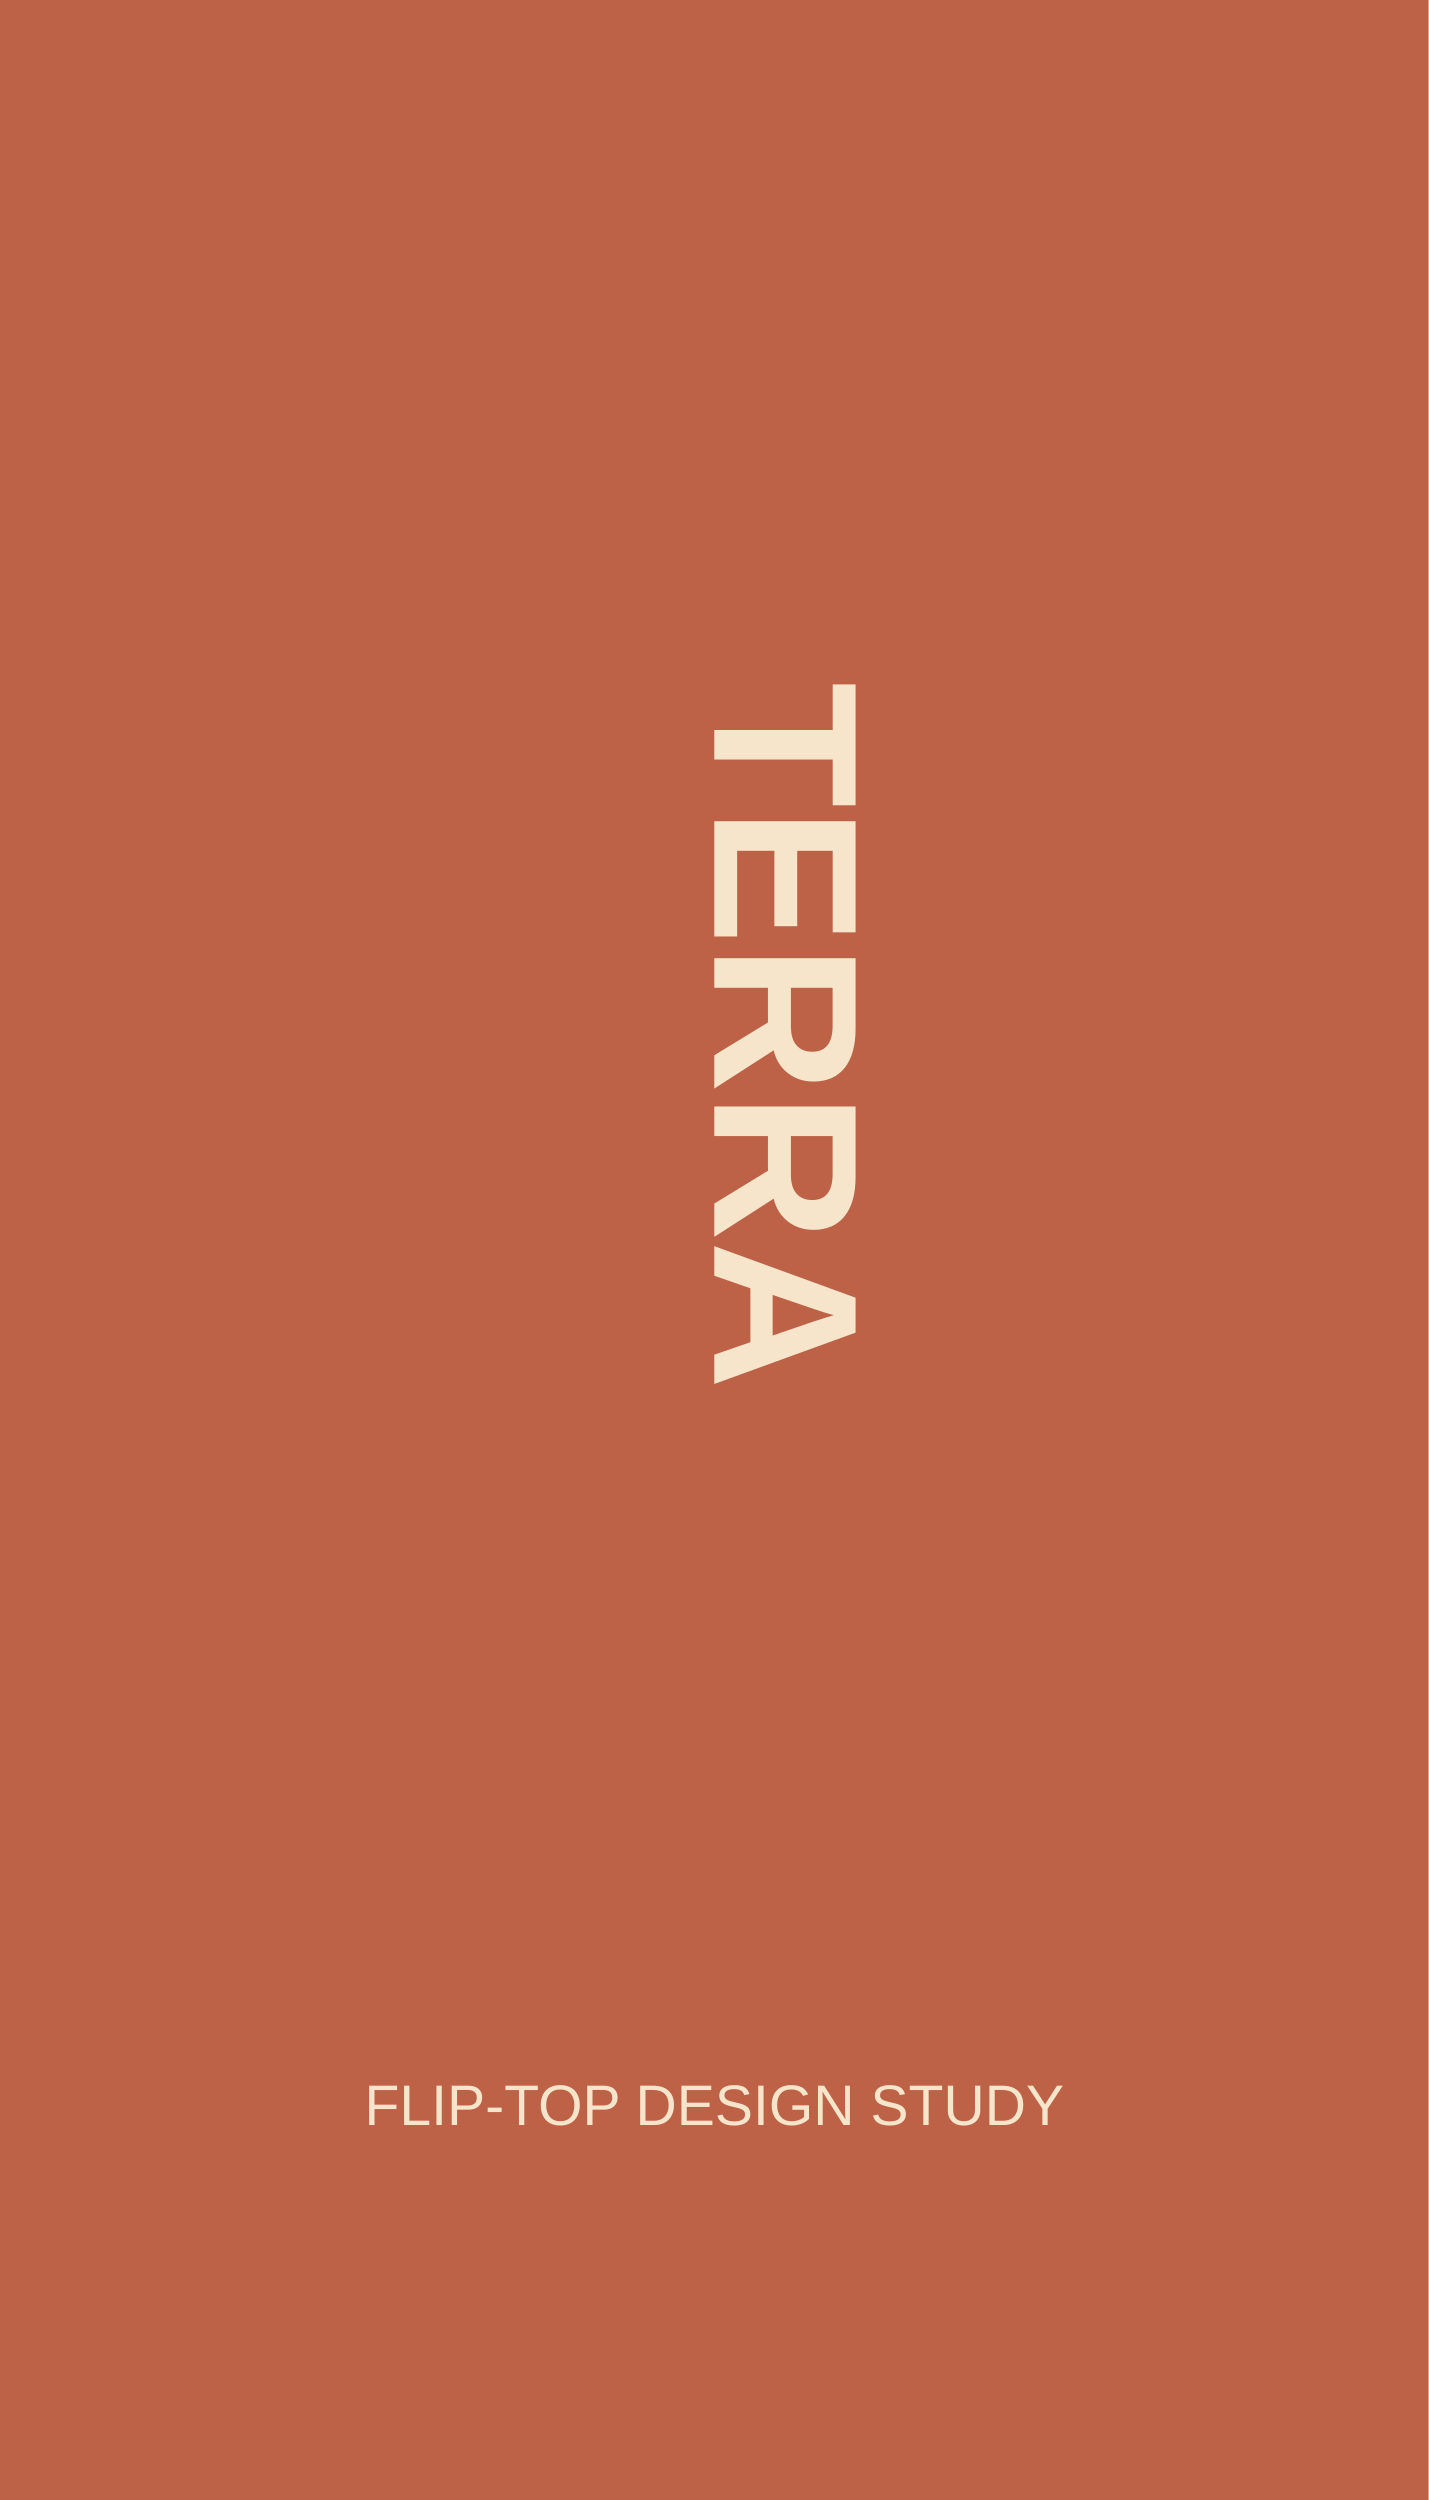
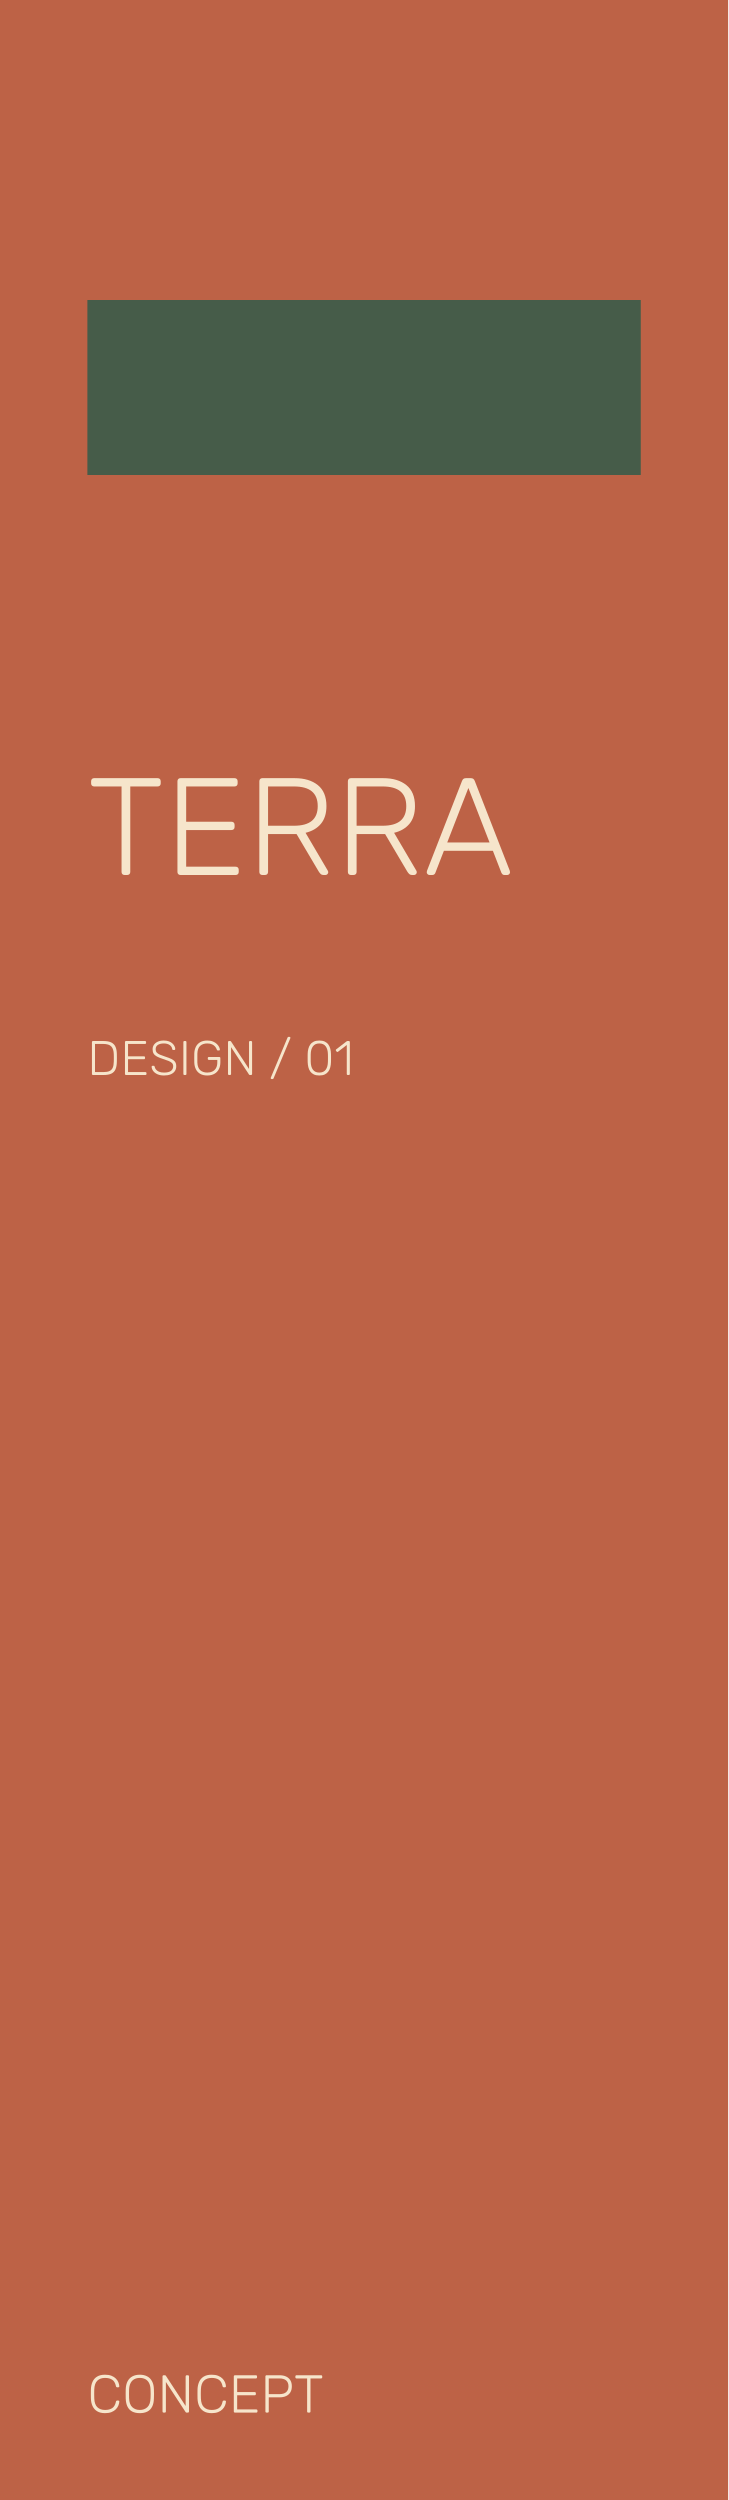
- <svg xmlns="http://www.w3.org/2000/svg" width="800" height="1400" viewBox="0 0 800 1400">
-   <rect width="800" height="1400" fill="#bd6246" />
-   <g font-family="Arial,sans-serif">
-     <text x="400" y="580" text-anchor="middle" fill="#f6e5cb" font-size="115" font-weight="900" transform="rotate(90 400 580)">TERRA</text>
-     <text x="400" y="1190" text-anchor="middle" fill="#f6e5cb" font-size="32">FLIP-TOP DESIGN STUDY</text>
+ <svg xmlns="http://www.w3.org/2000/svg" width="240" height="824" viewBox="0 0 30 103" role="img">
+   <rect width="30" height="103" fill="#bd6246" />
+   <rect x="3.6" y="12.36" width="22.8" height="7.21" fill="#465c49" />
+   <g fill="#f6e5cb" aria-label="TERRA">
+     <path transform="translate(3.6 36.05) scale(0.057)" d="M28.700 0L26.900 0Q25.900 0 25.300-0.600Q24.700-1.200 24.700-2.200L24.700-2.200L24.700-64L4.900-64Q3.900-64 3.300-64.600Q2.700-65.200 2.700-66.200L2.700-66.200L2.700-67.700Q2.700-68.800 3.300-69.400Q3.900-70 4.900-70L4.900-70L50.700-70Q51.800-70 52.400-69.400Q53-68.800 53-67.700L53-67.700L53-66.200Q53-65.200 52.400-64.600Q51.800-64 50.700-64L50.700-64L31-64L31-2.200Q31-1.200 30.400-0.600Q29.800 0 28.700 0L28.700 0Z" />
+     <path transform="translate(6.775 36.05) scale(0.057)" d="M51.400 0L11.600 0Q10.600 0 10-0.600Q9.400-1.200 9.400-2.200L9.400-2.200L9.400-67.700Q9.400-68.800 10-69.400Q10.600-70 11.600-70L11.600-70L50.600-70Q51.700-70 52.300-69.400Q52.900-68.800 52.900-67.700L52.900-67.700L52.900-66.200Q52.900-65.200 52.300-64.600Q51.700-64 50.600-64L50.600-64L15.700-64L15.700-38.500L48.400-38.500Q49.500-38.500 50.100-37.900Q50.700-37.300 50.700-36.200L50.700-36.200L50.700-34.700Q50.700-33.700 50.100-33.100Q49.500-32.500 48.400-32.500L48.400-32.500L15.700-32.500L15.700-6L51.400-6Q52.500-6 53.100-5.400Q53.700-4.800 53.700-3.700L53.700-3.700L53.700-2.200Q53.700-1.200 53.100-0.600Q52.500 0 51.400 0L51.400 0Z" />
+     <path transform="translate(10.149 36.05) scale(0.057)" d="M13.400 0L11.600 0Q10.600 0 10-0.600Q9.400-1.200 9.400-2.200L9.400-2.200L9.400-67.700Q9.400-68.800 10-69.400Q10.600-70 11.600-70L11.600-70L34.900-70Q45.400-70 51.650-65Q57.900-60 57.900-49.800L57.900-49.800Q57.900-41.800 53.900-37Q49.900-32.200 42.800-30.500L42.800-30.500L58.900-3.100Q59.200-2.500 59.200-2L59.200-2Q59.200-1.200 58.600-0.600Q58 0 57.200 0L57.200 0L56 0Q54.400 0 53.600-0.850Q52.800-1.700 52.200-2.700L52.200-2.700L36.300-29.600L15.700-29.600L15.700-2.200Q15.700-1.200 15.100-0.600Q14.500 0 13.400 0L13.400 0ZM15.700-64L15.700-35.600L34.400-35.600Q43.100-35.600 47.350-39.150Q51.600-42.700 51.600-49.800L51.600-49.800Q51.600-56.900 47.350-60.450Q43.100-64 34.400-64L34.400-64L15.700-64Z" />
+     <path transform="translate(13.797 36.05) scale(0.057)" d="M13.400 0L11.600 0Q10.600 0 10-0.600Q9.400-1.200 9.400-2.200L9.400-2.200L9.400-67.700Q9.400-68.800 10-69.400Q10.600-70 11.600-70L11.600-70L34.900-70Q45.400-70 51.650-65Q57.900-60 57.900-49.800L57.900-49.800Q57.900-41.800 53.900-37Q49.900-32.200 42.800-30.500L42.800-30.500L58.900-3.100Q59.200-2.500 59.200-2L59.200-2Q59.200-1.200 58.600-0.600Q58 0 57.200 0L57.200 0L56 0Q54.400 0 53.600-0.850Q52.800-1.700 52.200-2.700L52.200-2.700L36.300-29.600L15.700-29.600L15.700-2.200Q15.700-1.200 15.100-0.600Q14.500 0 13.400 0L13.400 0ZM15.700-64L15.700-35.600L34.400-35.600Q43.100-35.600 47.350-39.150Q51.600-42.700 51.600-49.800L51.600-49.800Q51.600-56.900 47.350-60.450Q43.100-64 34.400-64L34.400-64L15.700-64Z" />
+     <path transform="translate(17.445 36.05) scale(0.057)" d="M6.400 0L4.400 0Q3.600 0 3-0.600Q2.400-1.200 2.400-2L2.400-2Q2.400-2.500 2.600-3.100L2.600-3.100L27.900-68Q28.300-69 28.950-69.500Q29.600-70 30.800-70L30.800-70L34.200-70Q35.400-70 36.050-69.500Q36.700-69 37.100-68L37.100-68L62.400-3.100Q62.600-2.500 62.600-2L62.600-2Q62.600-1.200 62-0.600Q61.400 0 60.600 0L60.600 0L58.600 0Q57.600 0 57.100-0.550Q56.600-1.100 56.400-1.500L56.400-1.500L50.200-17.500L14.800-17.500L8.600-1.500Q8.500-1.100 7.950-0.550Q7.400 0 6.400 0L6.400 0ZM32.500-62.900L17.200-23.500L47.800-23.500L32.500-62.900Z" />
+   </g>
+   <g fill="#f6e5cb" aria-label="DESIGN / 01">
+     <path transform="translate(3.6 44.29) scale(0.02)" d="M33.400 0L11.600 0Q10.600 0 10-0.600Q9.400-1.200 9.400-2.200L9.400-2.200L9.400-67.700Q9.400-68.800 10-69.400Q10.600-70 11.600-70L11.600-70L32.900-70Q43.500-70 49.500-66.900Q55.500-63.800 58.050-57.750Q60.600-51.700 60.700-43L60.700-43Q60.800-38.500 60.800-35.050Q60.800-31.600 60.700-27.100L60.700-27.100Q60.500-17.900 58-11.900Q55.500-5.900 49.600-2.950Q43.700 0 33.400 0L33.400 0ZM15.700-64L15.700-6L32.900-6Q40.900-6 45.550-8.150Q50.200-10.300 52.250-15.050Q54.300-19.800 54.400-27.600L54.400-27.600Q54.500-30.600 54.500-32.850Q54.500-35.100 54.500-37.300Q54.500-39.500 54.400-42.500L54.400-42.500Q54.200-53.500 49.300-58.750Q44.400-64 32.400-64L32.400-64L15.700-64Z" />
+     <path transform="translate(4.961 44.29) scale(0.02)" d="M51.400 0L11.600 0Q10.600 0 10-0.600Q9.400-1.200 9.400-2.200L9.400-2.200L9.400-67.700Q9.400-68.800 10-69.400Q10.600-70 11.600-70L11.600-70L50.600-70Q51.700-70 52.300-69.400Q52.900-68.800 52.900-67.700L52.900-67.700L52.900-66.200Q52.900-65.200 52.300-64.600Q51.700-64 50.600-64L50.600-64L15.700-64L15.700-38.500L48.400-38.500Q49.500-38.500 50.100-37.900Q50.700-37.300 50.700-36.200L50.700-36.200L50.700-34.700Q50.700-33.700 50.100-33.100Q49.500-32.500 48.400-32.500L48.400-32.500L15.700-32.500L15.700-6L51.400-6Q52.500-6 53.100-5.400Q53.700-4.800 53.700-3.700L53.700-3.700L53.700-2.200Q53.700-1.200 53.100-0.600Q52.500 0 51.400 0L51.400 0Z" />
+     <path transform="translate(6.151 44.29) scale(0.02)" d="M30.400 1L30.400 1Q22.300 1 16.650-1.600Q11-4.200 8-8.300Q5-12.400 4.800-17L4.800-17Q4.800-17.800 5.400-18.400Q6-19 6.900-19L6.900-19L8.900-19Q9.900-19 10.450-18.400Q11-17.800 11.100-17L11.100-17Q11.500-14.200 13.600-11.450Q15.700-8.700 19.800-6.850Q23.900-5 30.400-5L30.400-5Q40.200-5 44.700-8.550Q49.200-12.100 49.200-18.100L49.200-18.100Q49.200-22.100 46.850-24.550Q44.500-27 39.700-28.950Q34.900-30.900 27.400-33.300L27.400-33.300Q20.300-35.600 15.700-38.050Q11.100-40.500 8.950-44Q6.800-47.500 6.800-53L6.800-53Q6.800-58.100 9.500-62.150Q12.200-66.200 17.350-68.600Q22.500-71 29.900-71L29.900-71Q35.800-71 40.200-69.400Q44.600-67.800 47.500-65.150Q50.400-62.500 51.900-59.450Q53.400-56.400 53.500-53.500L53.500-53.500Q53.500-52.800 53-52.150Q52.500-51.500 51.400-51.500L51.400-51.500L49.400-51.500Q48.900-51.500 48.150-51.900Q47.400-52.300 47.200-53.500L47.200-53.500Q46.600-58.500 41.950-61.750Q37.300-65 29.900-65L29.900-65Q22.500-65 17.800-62.100Q13.100-59.200 13.100-53L13.100-53Q13.100-49 15.200-46.450Q17.300-43.900 21.800-41.950Q26.300-40 33.400-37.700L33.400-37.700Q40.900-35.300 45.800-32.900Q50.700-30.500 53.100-27.050Q55.500-23.600 55.500-18.100L55.500-18.100Q55.500-12 52.450-7.750Q49.400-3.500 43.800-1.250Q38.200 1 30.400 1Z" />
+     <path transform="translate(7.367 44.29) scale(0.02)" d="M13.500 0L11.600 0Q10.600 0 10-0.600Q9.400-1.200 9.400-2.200L9.400-2.200L9.400-67.800Q9.400-68.800 10-69.400Q10.600-70 11.600-70L11.600-70L13.500-70Q14.500-70 15.100-69.400Q15.700-68.800 15.700-67.800L15.700-67.800L15.700-2.200Q15.700-1.200 15.100-0.600Q14.500 0 13.500 0L13.500 0Z" />
+     <path transform="translate(7.871 44.29) scale(0.02)" d="M33.400 1L33.400 1Q24.800 1 18.950-2.350Q13.100-5.700 10.050-11.700Q7-17.700 6.700-25.500L6.700-25.500Q6.600-30 6.600-35Q6.600-40 6.700-44.500L6.700-44.500Q7-52.400 10.050-58.350Q13.100-64.300 19-67.650Q24.900-71 33.400-71L33.400-71Q40.300-71 45.200-68.950Q50.100-66.900 53.200-63.850Q56.300-60.800 57.800-57.700Q59.300-54.600 59.400-52.500L59.400-52.500Q59.500-51.600 58.900-51.050Q58.300-50.500 57.300-50.500L57.300-50.500L55.100-50.500Q54.200-50.500 53.800-50.950Q53.400-51.400 53-52.500L53-52.500Q52-55.600 49.650-58.450Q47.300-61.300 43.350-63.150Q39.400-65 33.400-65L33.400-65Q24.500-65 18.950-60.150Q13.400-55.300 13-44L13-44Q12.700-35 13-26L13-26Q13.400-14.800 18.950-9.900Q24.500-5 33.400-5L33.400-5Q39.300-5 44-7.250Q48.700-9.500 51.400-14.150Q54.100-18.800 54.100-26L54.100-26L54.100-31.100L36.700-31.100Q35.700-31.100 35.100-31.750Q34.500-32.400 34.500-33.400L34.500-33.400L34.500-34.800Q34.500-35.900 35.100-36.500Q35.700-37.100 36.700-37.100L36.700-37.100L58.100-37.100Q59.200-37.100 59.800-36.500Q60.400-35.900 60.400-34.800L60.400-34.800L60.400-26Q60.400-18 57.250-11.900Q54.100-5.800 48.050-2.400Q42 1 33.400 1Z" />
+     <path transform="translate(9.206 44.29) scale(0.02)" d="M13.400 0L11.600 0Q10.600 0 10-0.600Q9.400-1.200 9.400-2.200L9.400-2.200L9.400-67.700Q9.400-68.800 10-69.400Q10.600-70 11.600-70L11.600-70L13.700-70Q14.700-70 15.200-69.500Q15.700-69 15.800-68.800L15.800-68.800L52.700-12.400L52.700-67.700Q52.700-68.800 53.300-69.400Q53.900-70 54.900-70L54.900-70L56.700-70Q57.800-70 58.400-69.400Q59-68.800 59-67.700L59-67.700L59-2.300Q59-1.300 58.400-0.650Q57.800 0 56.800 0L56.800 0L54.600 0Q53.600 0 53.150-0.500Q52.700-1 52.500-1.200L52.500-1.200L15.700-57.400L15.700-2.200Q15.700-1.200 15.100-0.600Q14.500 0 13.400 0L13.400 0Z" />
+     <path transform="translate(10.581 44.29) scale(0.02)" d="" />
+     <path transform="translate(11.099 44.29) scale(0.02)" d="M6.400 8.400L4.700 8.400Q3.900 8.400 3.300 7.800Q2.700 7.200 2.700 6.400L2.700 6.400Q2.700 5.900 3 5.200L3 5.200L37.400-77.100Q37.600-77.500 38.100-78.050Q38.600-78.600 39.600-78.600L39.600-78.600L41.300-78.600Q42.100-78.600 42.700-78Q43.300-77.400 43.300-76.600L43.300-76.600Q43.300-76.200 43-75.400L43-75.400L8.600 6.900Q8.500 7.300 7.950 7.850Q7.400 8.400 6.400 8.400L6.400 8.400Z" />
+     <path transform="translate(12.022 44.29) scale(0.02)" d="" />
+     <path transform="translate(12.54 44.29) scale(0.02)" d="M30.800 1L30.800 1Q24 1 19.450-1.200Q14.900-3.400 12.150-7.250Q9.400-11.100 8.200-16.100Q7-21.100 6.800-26.600L6.800-26.600Q6.800-29.300 6.750-32.100Q6.700-34.900 6.750-37.750Q6.800-40.600 6.800-43.400L6.800-43.400Q6.900-48.900 8.150-53.900Q9.400-58.900 12.150-62.750Q14.900-66.600 19.450-68.800Q24-71 30.800-71L30.800-71Q37.600-71 42.150-68.800Q46.700-66.600 49.450-62.750Q52.200-58.900 53.450-53.900Q54.700-48.900 54.800-43.400L54.800-43.400Q54.900-40.600 54.900-37.750Q54.900-34.900 54.900-32.100Q54.900-29.300 54.800-26.600L54.800-26.600Q54.700-21.100 53.450-16.100Q52.200-11.100 49.450-7.250Q46.700-3.400 42.150-1.200Q37.600 1 30.800 1ZM30.800-5L30.800-5Q39.700-5 44-10.900Q48.300-16.800 48.500-27.100L48.500-27.100Q48.600-30 48.600-32.550Q48.600-35.100 48.600-37.650Q48.600-40.200 48.500-42.900L48.500-42.900Q48.300-53 44-59Q39.700-65 30.800-65L30.800-65Q22-65 17.650-59Q13.300-53 13.100-42.900L13.100-42.900Q13.100-40.200 13.050-37.650Q13-35.100 13.050-32.550Q13.100-30 13.100-27.100L13.100-27.100Q13.300-16.800 17.650-10.900Q22-5 30.800-5Z" />
+     <path transform="translate(13.779 44.29) scale(0.02)" d="M29.500 0L27.600 0Q26.600 0 26-0.600Q25.400-1.200 25.400-2.200L25.400-2.200L25.400-61.800L7.500-48Q6.700-47.400 5.850-47.500Q5-47.600 4.400-48.400L4.400-48.400L3.300-49.800Q2.700-50.600 2.800-51.450Q2.900-52.300 3.700-52.900L3.700-52.900L25-69.300Q25.700-69.800 26.300-69.900Q26.900-70 27.600-70L27.600-70L29.500-70Q30.500-70 31.100-69.400Q31.700-68.800 31.700-67.800L31.700-67.800L31.700-2.200Q31.700-1.200 31.100-0.600Q30.500 0 29.500 0L29.500 0Z" />
+   </g>
+   <g fill="#f6e5cb" aria-label="CONCEPT">
+     <path transform="translate(3.6 99.4) scale(0.022)" d="M33.100 1L33.100 1Q24 1 18.250-2.550Q12.500-6.100 9.700-12.200Q6.900-18.300 6.600-26.100L6.600-26.100Q6.500-30.200 6.500-34.900Q6.500-39.600 6.600-43.900L6.600-43.900Q6.900-51.700 9.700-57.850Q12.500-64 18.250-67.500Q24-71 33.100-71L33.100-71Q40.200-71 45.200-69Q50.200-67 53.350-63.750Q56.500-60.500 58.050-56.750Q59.600-53 59.800-49.400L59.800-49.400Q59.900-48.500 59.250-47.950Q58.600-47.400 57.700-47.400L57.700-47.400L55.700-47.400Q54.900-47.400 54.300-47.850Q53.700-48.300 53.500-49.500L53.500-49.500Q51.600-58.400 46.350-61.700Q41.100-65 33.100-65L33.100-65Q24-65 18.650-59.850Q13.300-54.700 12.900-43.400L12.900-43.400Q12.600-35.200 12.900-26.600L12.900-26.600Q13.300-15.300 18.650-10.150Q24-5 33.100-5L33.100-5Q41.100-5 46.350-8.300Q51.600-11.600 53.500-20.500L53.500-20.500Q53.700-21.700 54.300-22.150Q54.900-22.600 55.700-22.600L55.700-22.600L57.700-22.600Q58.600-22.600 59.250-22.050Q59.900-21.500 59.800-20.600L59.800-20.600Q59.600-17 58.050-13.250Q56.500-9.500 53.350-6.250Q50.200-3 45.200-1Q40.200 1 33.100 1Z" />
+     <path transform="translate(5.032 99.4) scale(0.022)" d="M33.100 1L33.100 1Q24.800 1 19-1.950Q13.200-4.900 10.100-11.050Q7-17.200 6.700-26.600L6.700-26.600Q6.600-31.100 6.600-35Q6.600-38.900 6.700-43.400L6.700-43.400Q7-52.700 10.300-58.850Q13.600-65 19.450-68Q25.300-71 33.100-71L33.100-71Q40.900-71 46.750-68Q52.600-65 55.950-58.850Q59.300-52.700 59.500-43.400L59.500-43.400Q59.700-38.900 59.700-35Q59.700-31.100 59.500-26.600L59.500-26.600Q59.300-17.200 56.150-11.050Q53-4.900 47.200-1.950Q41.400 1 33.100 1ZM33.100-5L33.100-5Q41.700-5 47.250-10.200Q52.800-15.400 53.200-27.100L53.200-27.100Q53.400-31.600 53.400-35Q53.400-38.400 53.200-42.900L53.200-42.900Q53-50.700 50.350-55.600Q47.700-60.500 43.250-62.750Q38.800-65 33.100-65L33.100-65Q27.500-65 23.050-62.750Q18.600-60.500 15.950-55.600Q13.300-50.700 13-42.900L13-42.900Q12.900-38.400 12.900-35Q12.900-31.600 13-27.100L13-27.100Q13.400-15.400 19-10.200Q24.600-5 33.100-5Z" />
+     <path transform="translate(6.489 99.4) scale(0.022)" d="M13.400 0L11.600 0Q10.600 0 10-0.600Q9.400-1.200 9.400-2.200L9.400-2.200L9.400-67.700Q9.400-68.800 10-69.400Q10.600-70 11.600-70L11.600-70L13.700-70Q14.700-70 15.200-69.500Q15.700-69 15.800-68.800L15.800-68.800L52.700-12.400L52.700-67.700Q52.700-68.800 53.300-69.400Q53.900-70 54.900-70L54.900-70L56.700-70Q57.800-70 58.400-69.400Q59-68.800 59-67.700L59-67.700L59-2.300Q59-1.300 58.400-0.650Q57.800 0 56.800 0L56.800 0L54.600 0Q53.600 0 53.150-0.500Q52.700-1 52.500-1.200L52.500-1.200L15.700-57.400L15.700-2.200Q15.700-1.200 15.100-0.600Q14.500 0 13.400 0L13.400 0Z" />
+     <path transform="translate(7.993 99.4) scale(0.022)" d="M33.100 1L33.100 1Q24 1 18.250-2.550Q12.500-6.100 9.700-12.200Q6.900-18.300 6.600-26.100L6.600-26.100Q6.500-30.200 6.500-34.900Q6.500-39.600 6.600-43.900L6.600-43.900Q6.900-51.700 9.700-57.850Q12.500-64 18.250-67.500Q24-71 33.100-71L33.100-71Q40.200-71 45.200-69Q50.200-67 53.350-63.750Q56.500-60.500 58.050-56.750Q59.600-53 59.800-49.400L59.800-49.400Q59.900-48.500 59.250-47.950Q58.600-47.400 57.700-47.400L57.700-47.400L55.700-47.400Q54.900-47.400 54.300-47.850Q53.700-48.300 53.500-49.500L53.500-49.500Q51.600-58.400 46.350-61.700Q41.100-65 33.100-65L33.100-65Q24-65 18.650-59.850Q13.300-54.700 12.900-43.400L12.900-43.400Q12.600-35.200 12.900-26.600L12.900-26.600Q13.300-15.300 18.650-10.150Q24-5 33.100-5L33.100-5Q41.100-5 46.350-8.300Q51.600-11.600 53.500-20.500L53.500-20.500Q53.700-21.700 54.300-22.150Q54.900-22.600 55.700-22.600L55.700-22.600L57.700-22.600Q58.600-22.600 59.250-22.050Q59.900-21.500 59.800-20.600L59.800-20.600Q59.600-17 58.050-13.250Q56.500-9.500 53.350-6.250Q50.200-3 45.200-1Q40.200 1 33.100 1Z" />
+     <path transform="translate(9.426 99.4) scale(0.022)" d="M51.400 0L11.600 0Q10.600 0 10-0.600Q9.400-1.200 9.400-2.200L9.400-2.200L9.400-67.700Q9.400-68.800 10-69.400Q10.600-70 11.600-70L11.600-70L50.600-70Q51.700-70 52.300-69.400Q52.900-68.800 52.900-67.700L52.900-67.700L52.900-66.200Q52.900-65.200 52.300-64.600Q51.700-64 50.600-64L50.600-64L15.700-64L15.700-38.500L48.400-38.500Q49.500-38.500 50.100-37.900Q50.700-37.300 50.700-36.200L50.700-36.200L50.700-34.700Q50.700-33.700 50.100-33.100Q49.500-32.500 48.400-32.500L48.400-32.500L15.700-32.500L15.700-6L51.400-6Q52.500-6 53.100-5.400Q53.700-4.800 53.700-3.700L53.700-3.700L53.700-2.200Q53.700-1.200 53.100-0.600Q52.500 0 51.400 0L51.400 0Z" />
+     <path transform="translate(10.728 99.4) scale(0.022)" d="M13.400 0L11.600 0Q10.600 0 10-0.600Q9.400-1.200 9.400-2.200L9.400-2.200L9.400-67.700Q9.400-68.800 10-69.400Q10.600-70 11.600-70L11.600-70L35.900-70Q42.900-70 48.050-67.650Q53.200-65.300 56.050-60.700Q58.900-56.100 58.900-49.300L58.900-49.300Q58.900-42.500 56.050-37.900Q53.200-33.300 48.050-30.950Q42.900-28.600 35.900-28.600L35.900-28.600L15.700-28.600L15.700-2.200Q15.700-1.200 15.100-0.600Q14.500 0 13.400 0L13.400 0ZM15.700-64L15.700-34.600L35.400-34.600Q44.100-34.600 48.350-38.400Q52.600-42.200 52.600-49.300L52.600-49.300Q52.600-56.400 48.350-60.200Q44.100-64 35.400-64L35.400-64L15.700-64Z" />
+     <path transform="translate(12.11 99.4) scale(0.022)" d="M28.700 0L26.900 0Q25.900 0 25.300-0.600Q24.700-1.200 24.700-2.200L24.700-2.200L24.700-64L4.900-64Q3.900-64 3.300-64.600Q2.700-65.200 2.700-66.200L2.700-66.200L2.700-67.700Q2.700-68.800 3.300-69.400Q3.900-70 4.900-70L4.900-70L50.700-70Q51.800-70 52.400-69.400Q53-68.800 53-67.700L53-67.700L53-66.200Q53-65.200 52.400-64.600Q51.800-64 50.700-64L50.700-64L31-64L31-2.200Q31-1.200 30.400-0.600Q29.800 0 28.700 0L28.700 0Z" />
  </g>
</svg>
